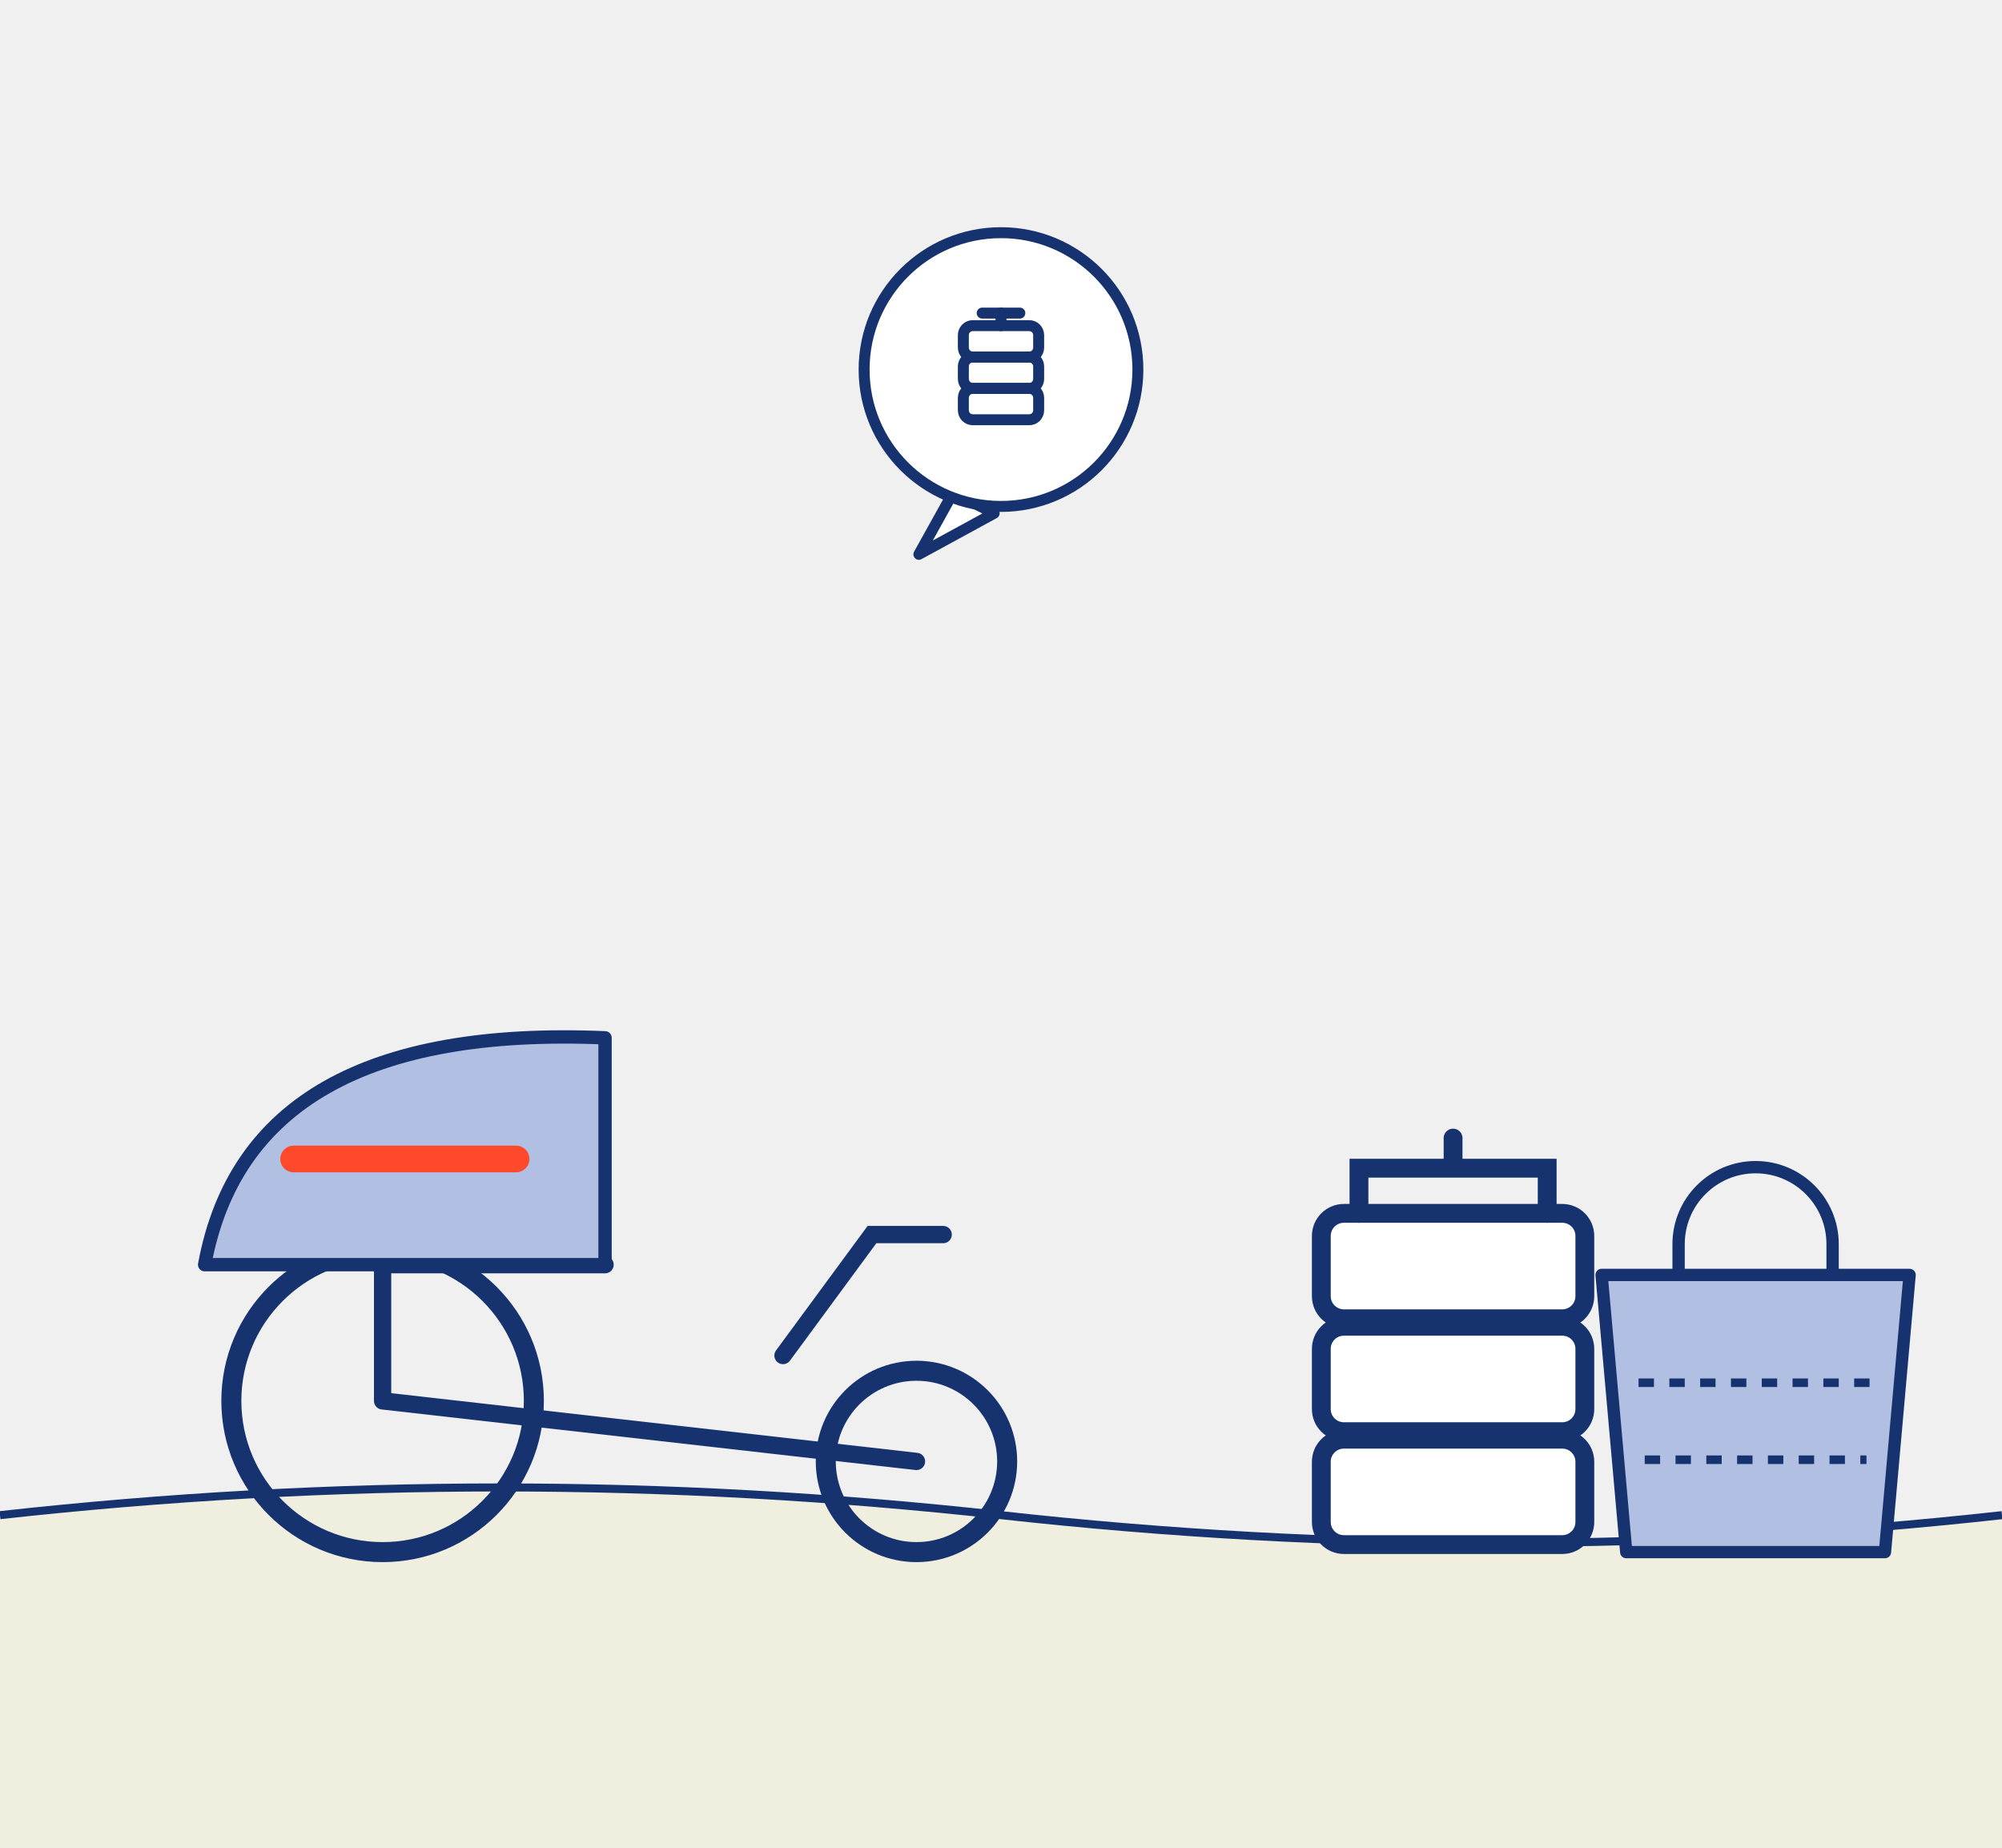
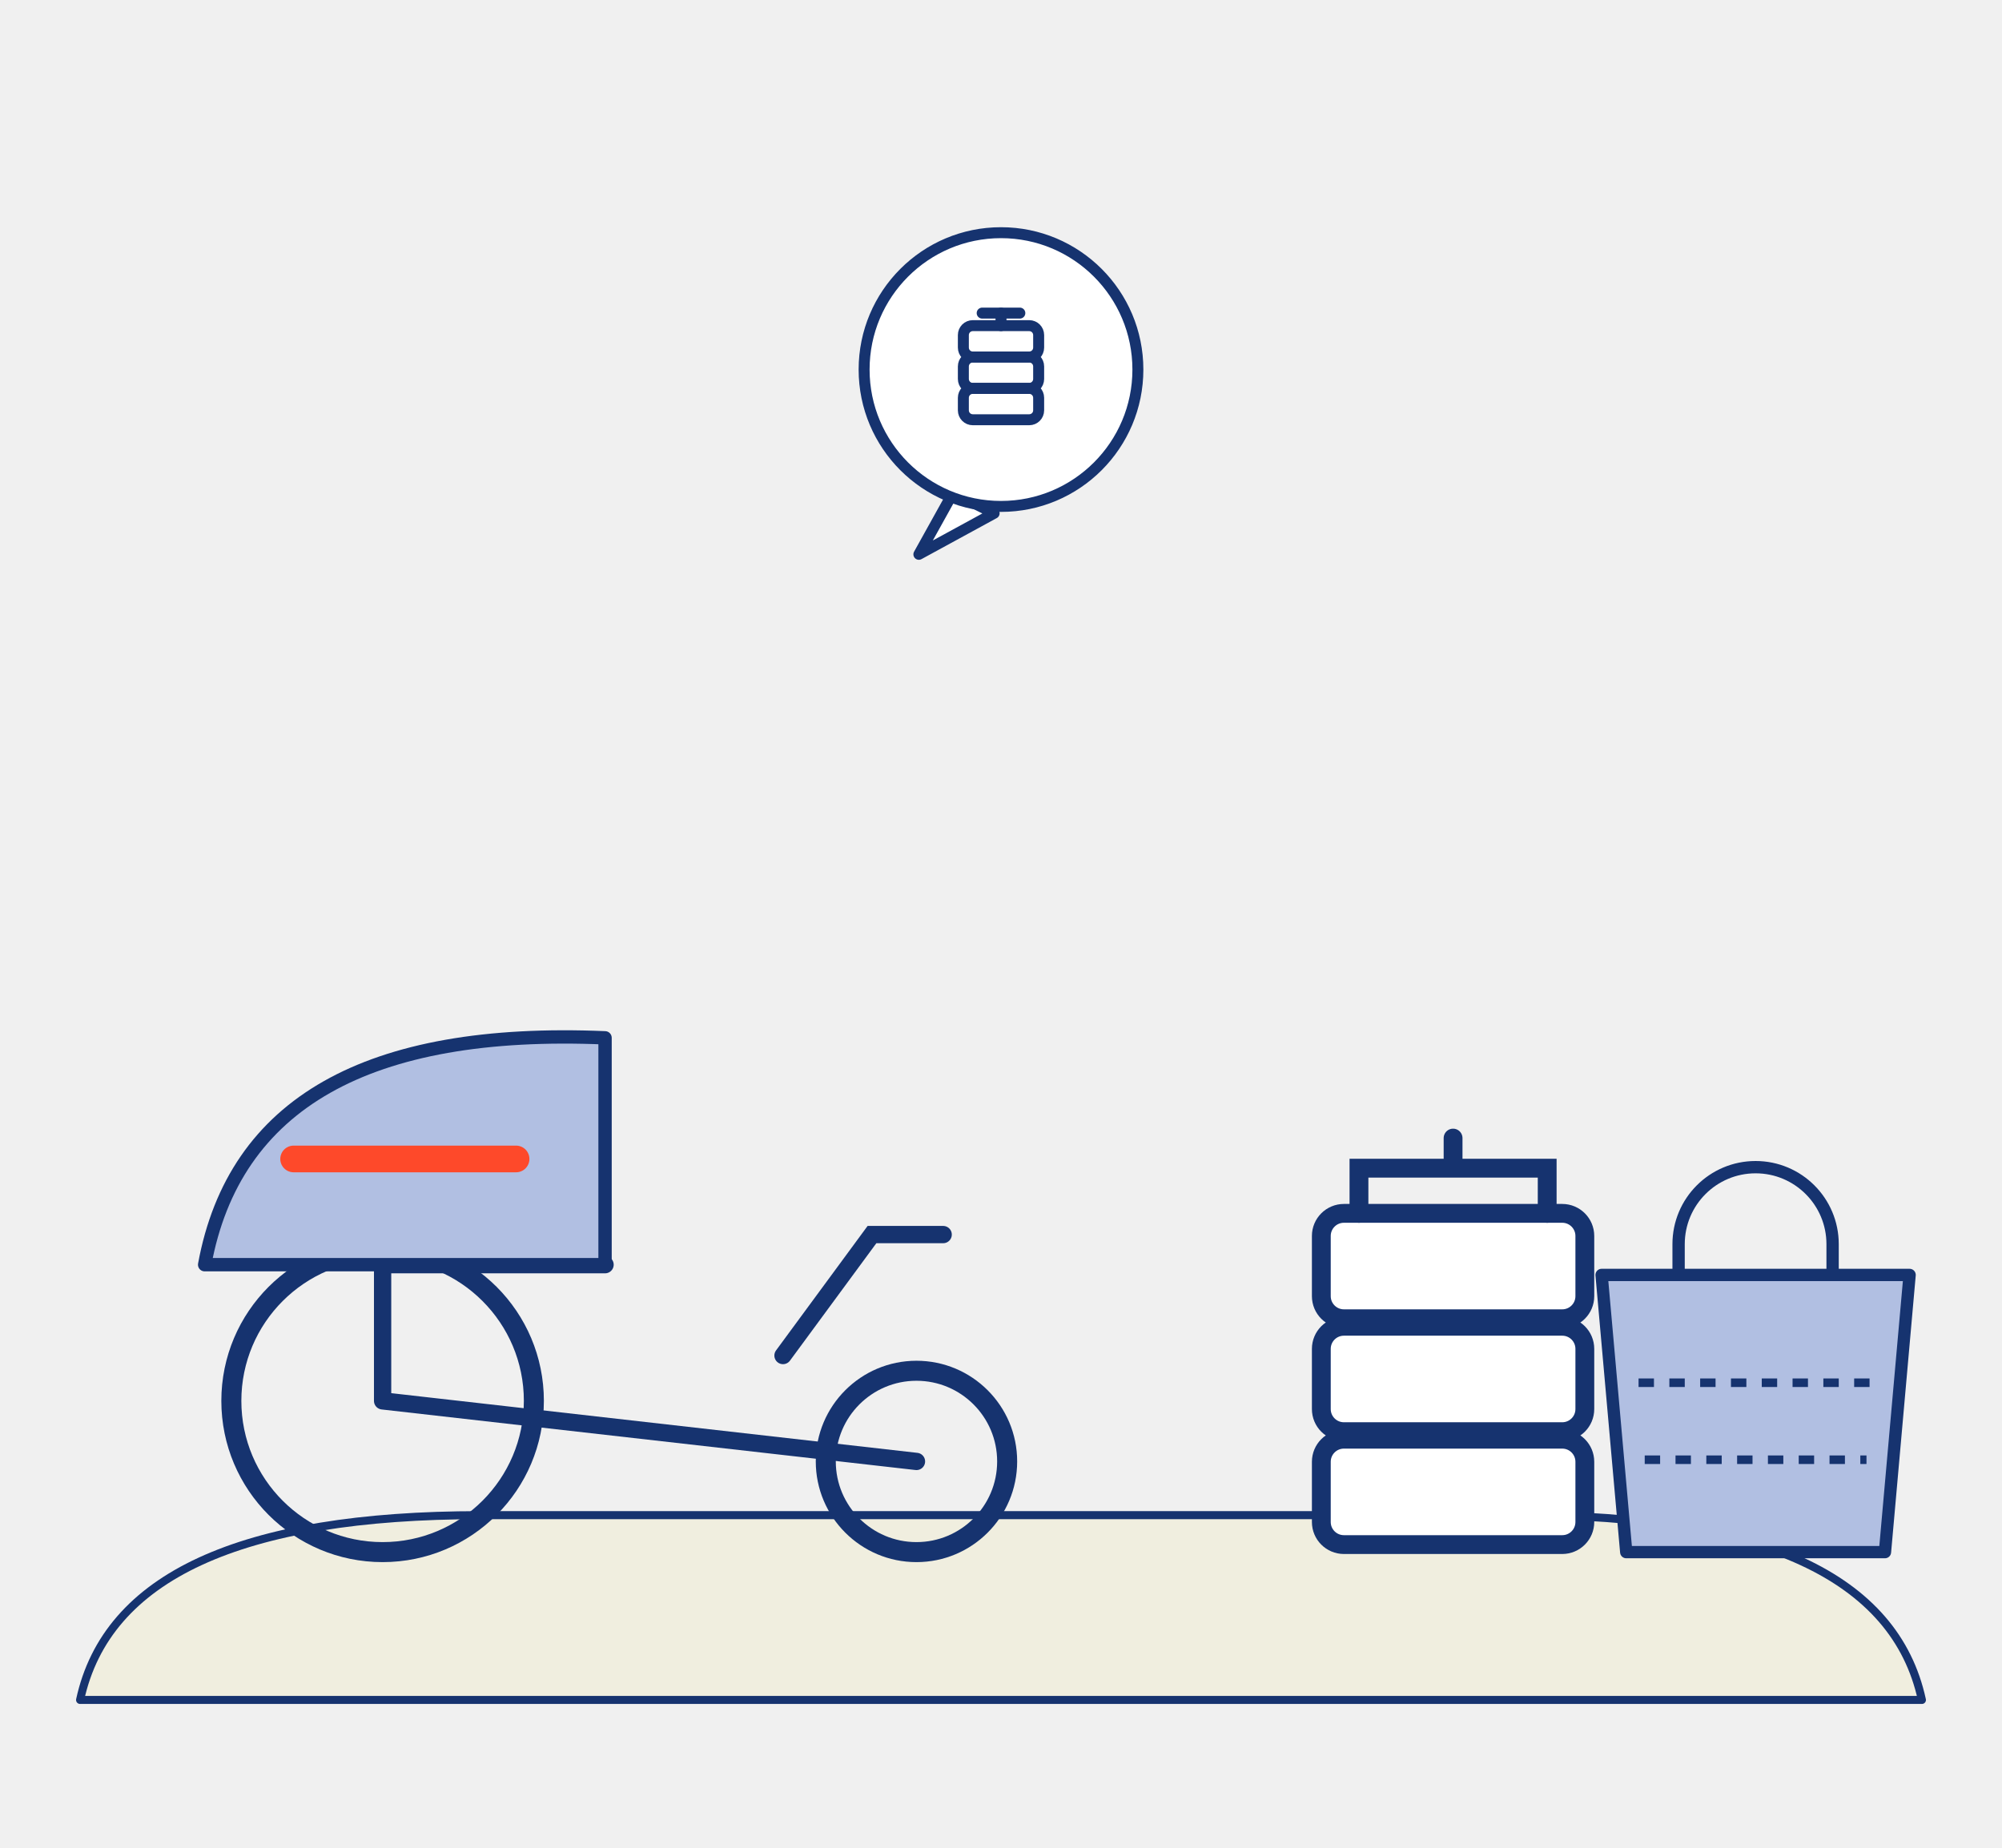
<svg xmlns="http://www.w3.org/2000/svg" viewBox="0 0 1170 1080" width="1170" height="1080">
-   <path d="M0 885.6q292.5 -32.4 585.0 0t585.0 0V1080H0z" fill="#F0EEDF" />
-   <path d="M0 885.6q292.5 -32.4 585.0 0t585.0 0" fill="none" stroke="#16336F" stroke-width="4.7" />
+   <path d="M46.8 993.6q23.4 -108.0 234.0 -108.0h608.4q210.6 0 234.0 108.0z" fill="#F0EEDF" stroke="#16336F" stroke-width="4.7" stroke-linejoin="round" />
  <circle cx="223.6" cy="818.8" r="88.4" fill="none" stroke="#16336F" stroke-width="11.7" />
  <circle cx="535.6" cy="854.2" r="53.0" fill="none" stroke="#16336F" stroke-width="11.7" />
  <path d="M223.6 818.8l312.0 35.4M223.6 818.8v-79.6h130.0" fill="none" stroke="#16336F" stroke-width="10.1" stroke-linecap="round" />
  <path d="M119.6 739.2q26.0-141.4 234.0-132.6v132.6z" fill="#B1BFE2" stroke="#16336F" stroke-width="7.8" stroke-linejoin="round" />
  <path d="M171.6 677.4h130.0" stroke="#FE492A" stroke-width="15.6" stroke-linecap="round" />
  <path d="M457.6 792.3l52.0-70.7h41.6" fill="none" stroke="#16336F" stroke-width="10.1" stroke-linecap="round" />
  <rect x="772.2" y="841.2" width="154.0" height="61.6" rx="13.2" fill="#FFFFFF" stroke="#16336F" stroke-width="11.0" />
  <rect x="772.2" y="775.2" width="154.0" height="61.6" rx="13.2" fill="#FFFFFF" stroke="#16336F" stroke-width="11.0" />
  <rect x="772.2" y="709.2" width="154.0" height="61.6" rx="13.2" fill="#FFFFFF" stroke="#16336F" stroke-width="11.0" />
  <path d="M794.2 709.2v-26.4h110.0v26.4M849.2 682.8v-17.6" fill="none" stroke="#16336F" stroke-width="11.0" stroke-linecap="round" />
  <path d="M936.0 745.2h180.0l-14.4 162.0h-151.2z" fill="#B1BFE2" stroke="#16336F" stroke-width="7.2" stroke-linejoin="round" />
  <path d="M981.0 745.2v-18.0a45.0 45.0 0 0 1 90.0 0v18.0" fill="none" stroke="#16336F" stroke-width="7.2" />
  <path d="M957.6 808.2h136.8M961.2 853.2h129.6" stroke="#16336F" stroke-width="5.0" stroke-dasharray="9.0 9.0" />
  <path d="M557.0 288.0l-20.0 36.0l44.0 -24.0z" fill="#FFFFFF" stroke="#16336F" stroke-width="6.4" stroke-linejoin="round" />
  <circle cx="585.0" cy="216.0" r="80" fill="#FFFFFF" stroke="#16336F" stroke-width="6.4" />
  <g transform="translate(541.0 172.0) scale(3.667)" fill="none" stroke="#16336F" stroke-width="1.75" stroke-linecap="round" stroke-linejoin="round">
    <path d="M9 3h6" />
    <path d="M12 3v2" />
    <rect x="6" y="5" width="12" height="5" rx="1.5" />
    <rect x="6" y="10" width="12" height="5" rx="1.5" />
    <rect x="6" y="15" width="12" height="5" rx="1.5" />
  </g>
</svg>
